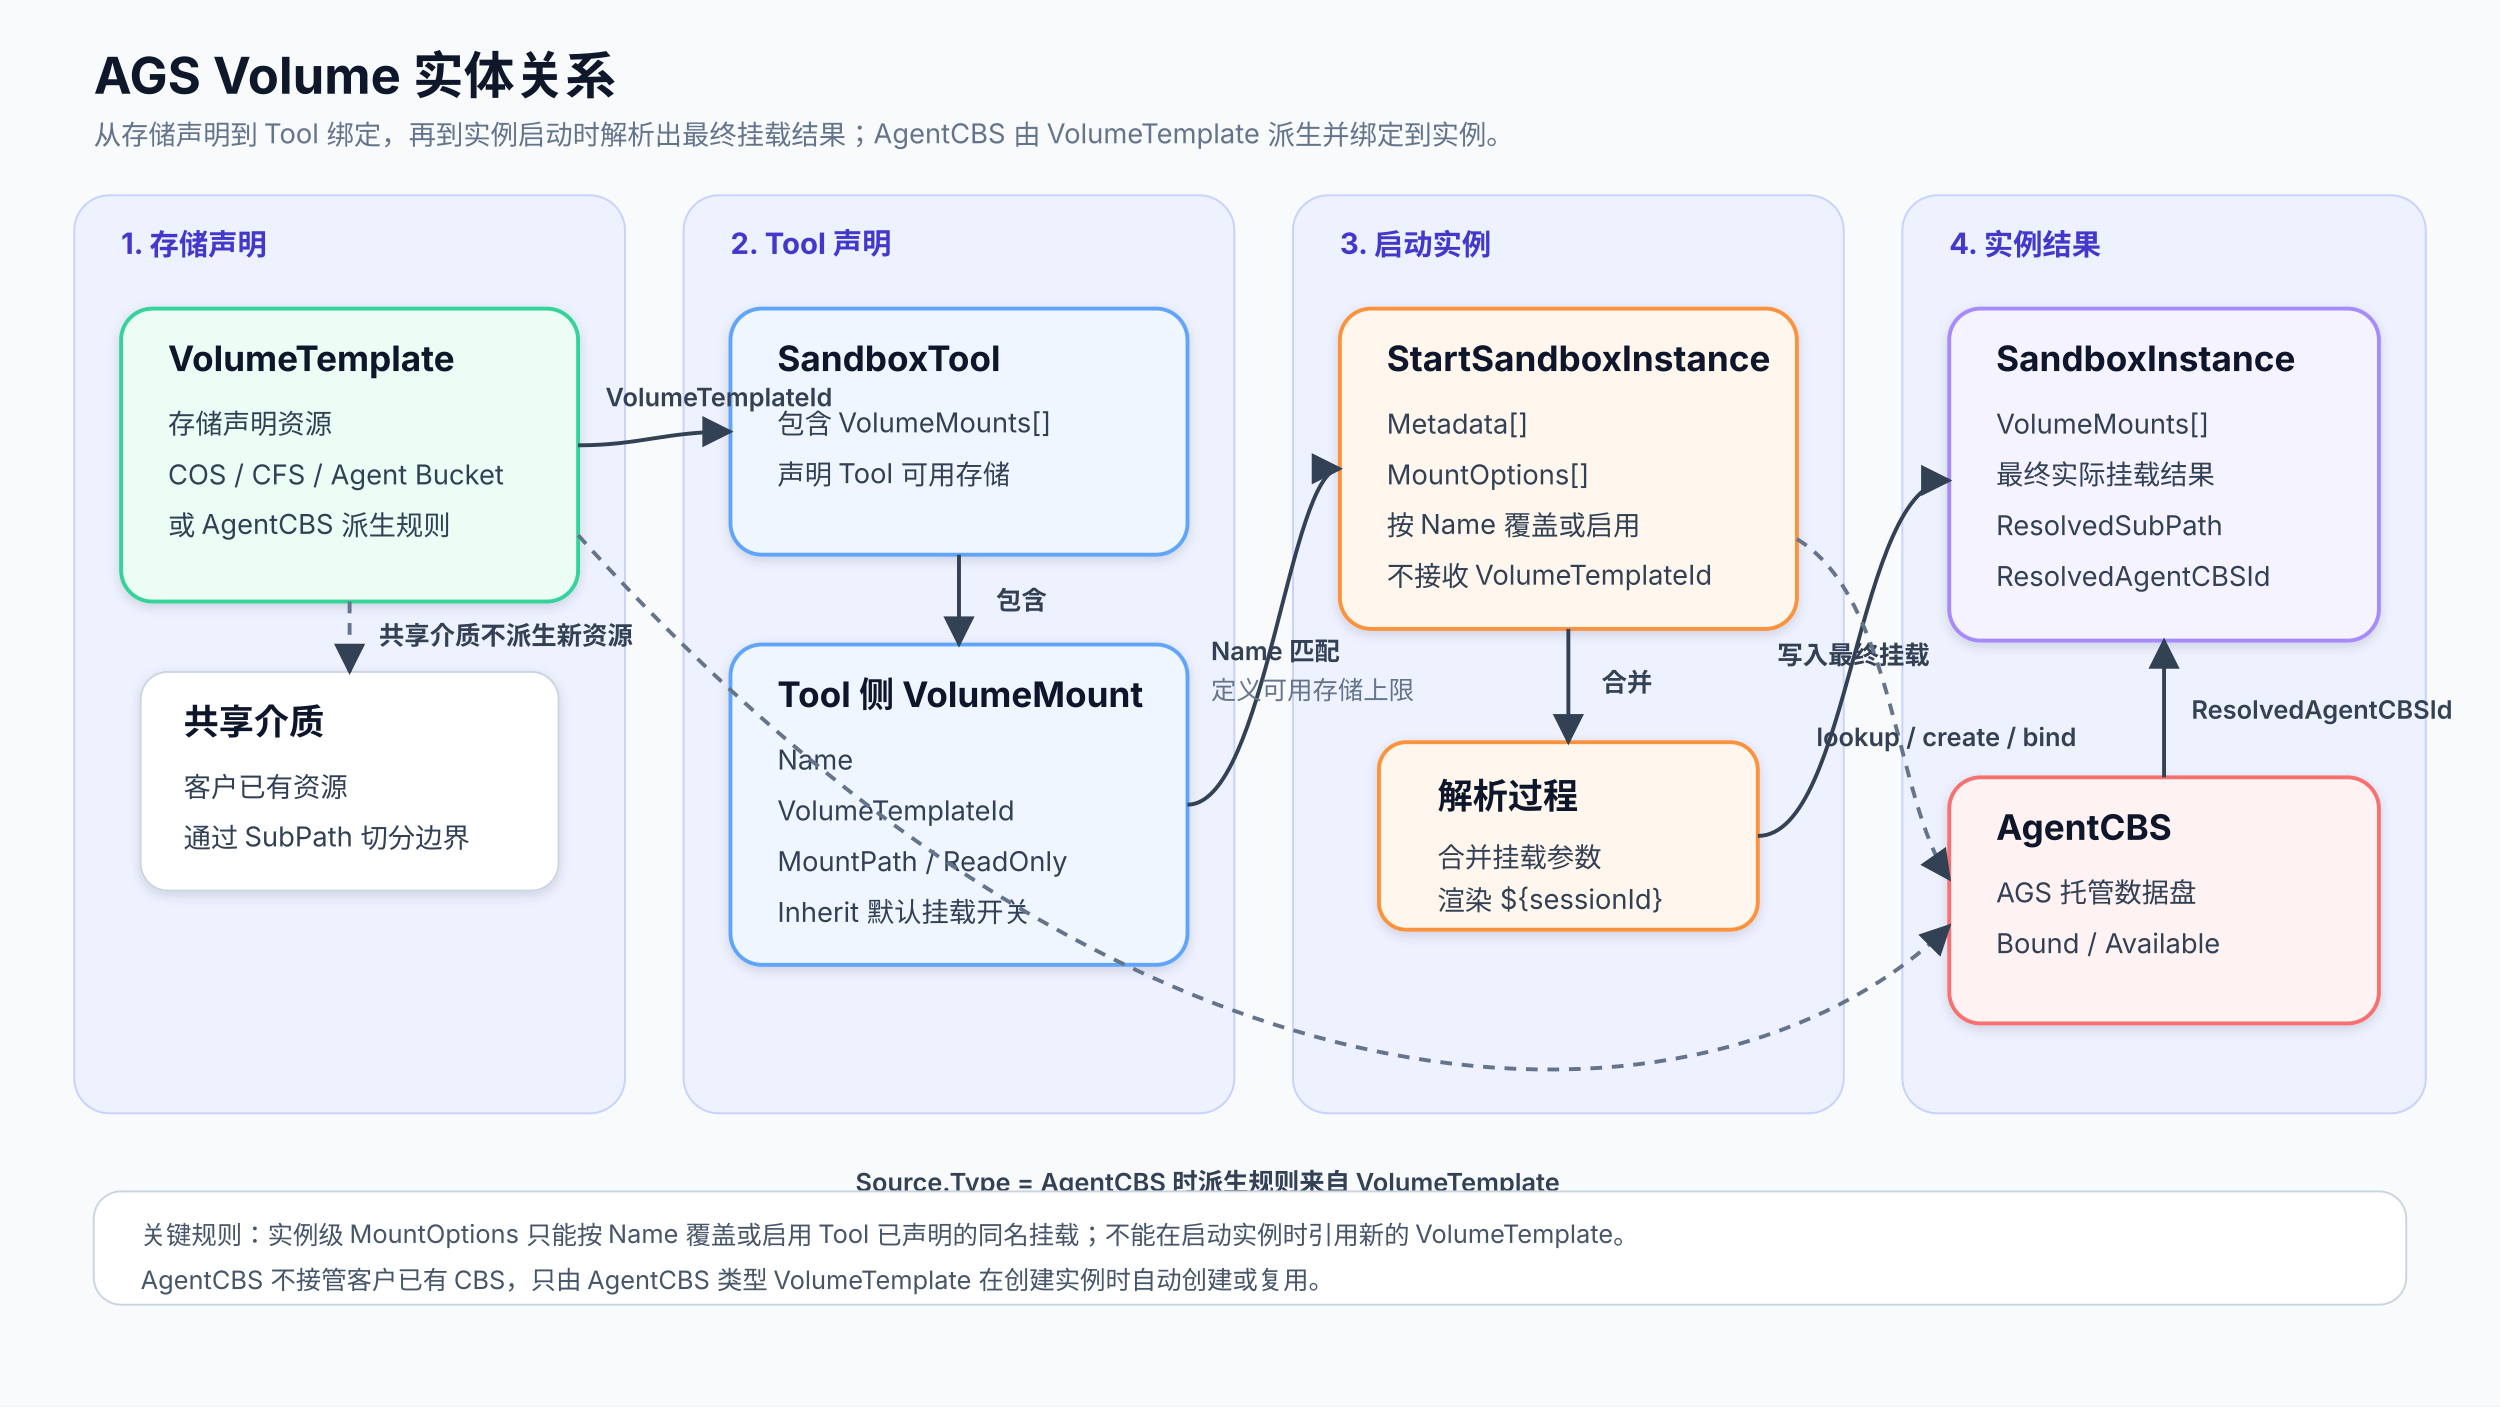
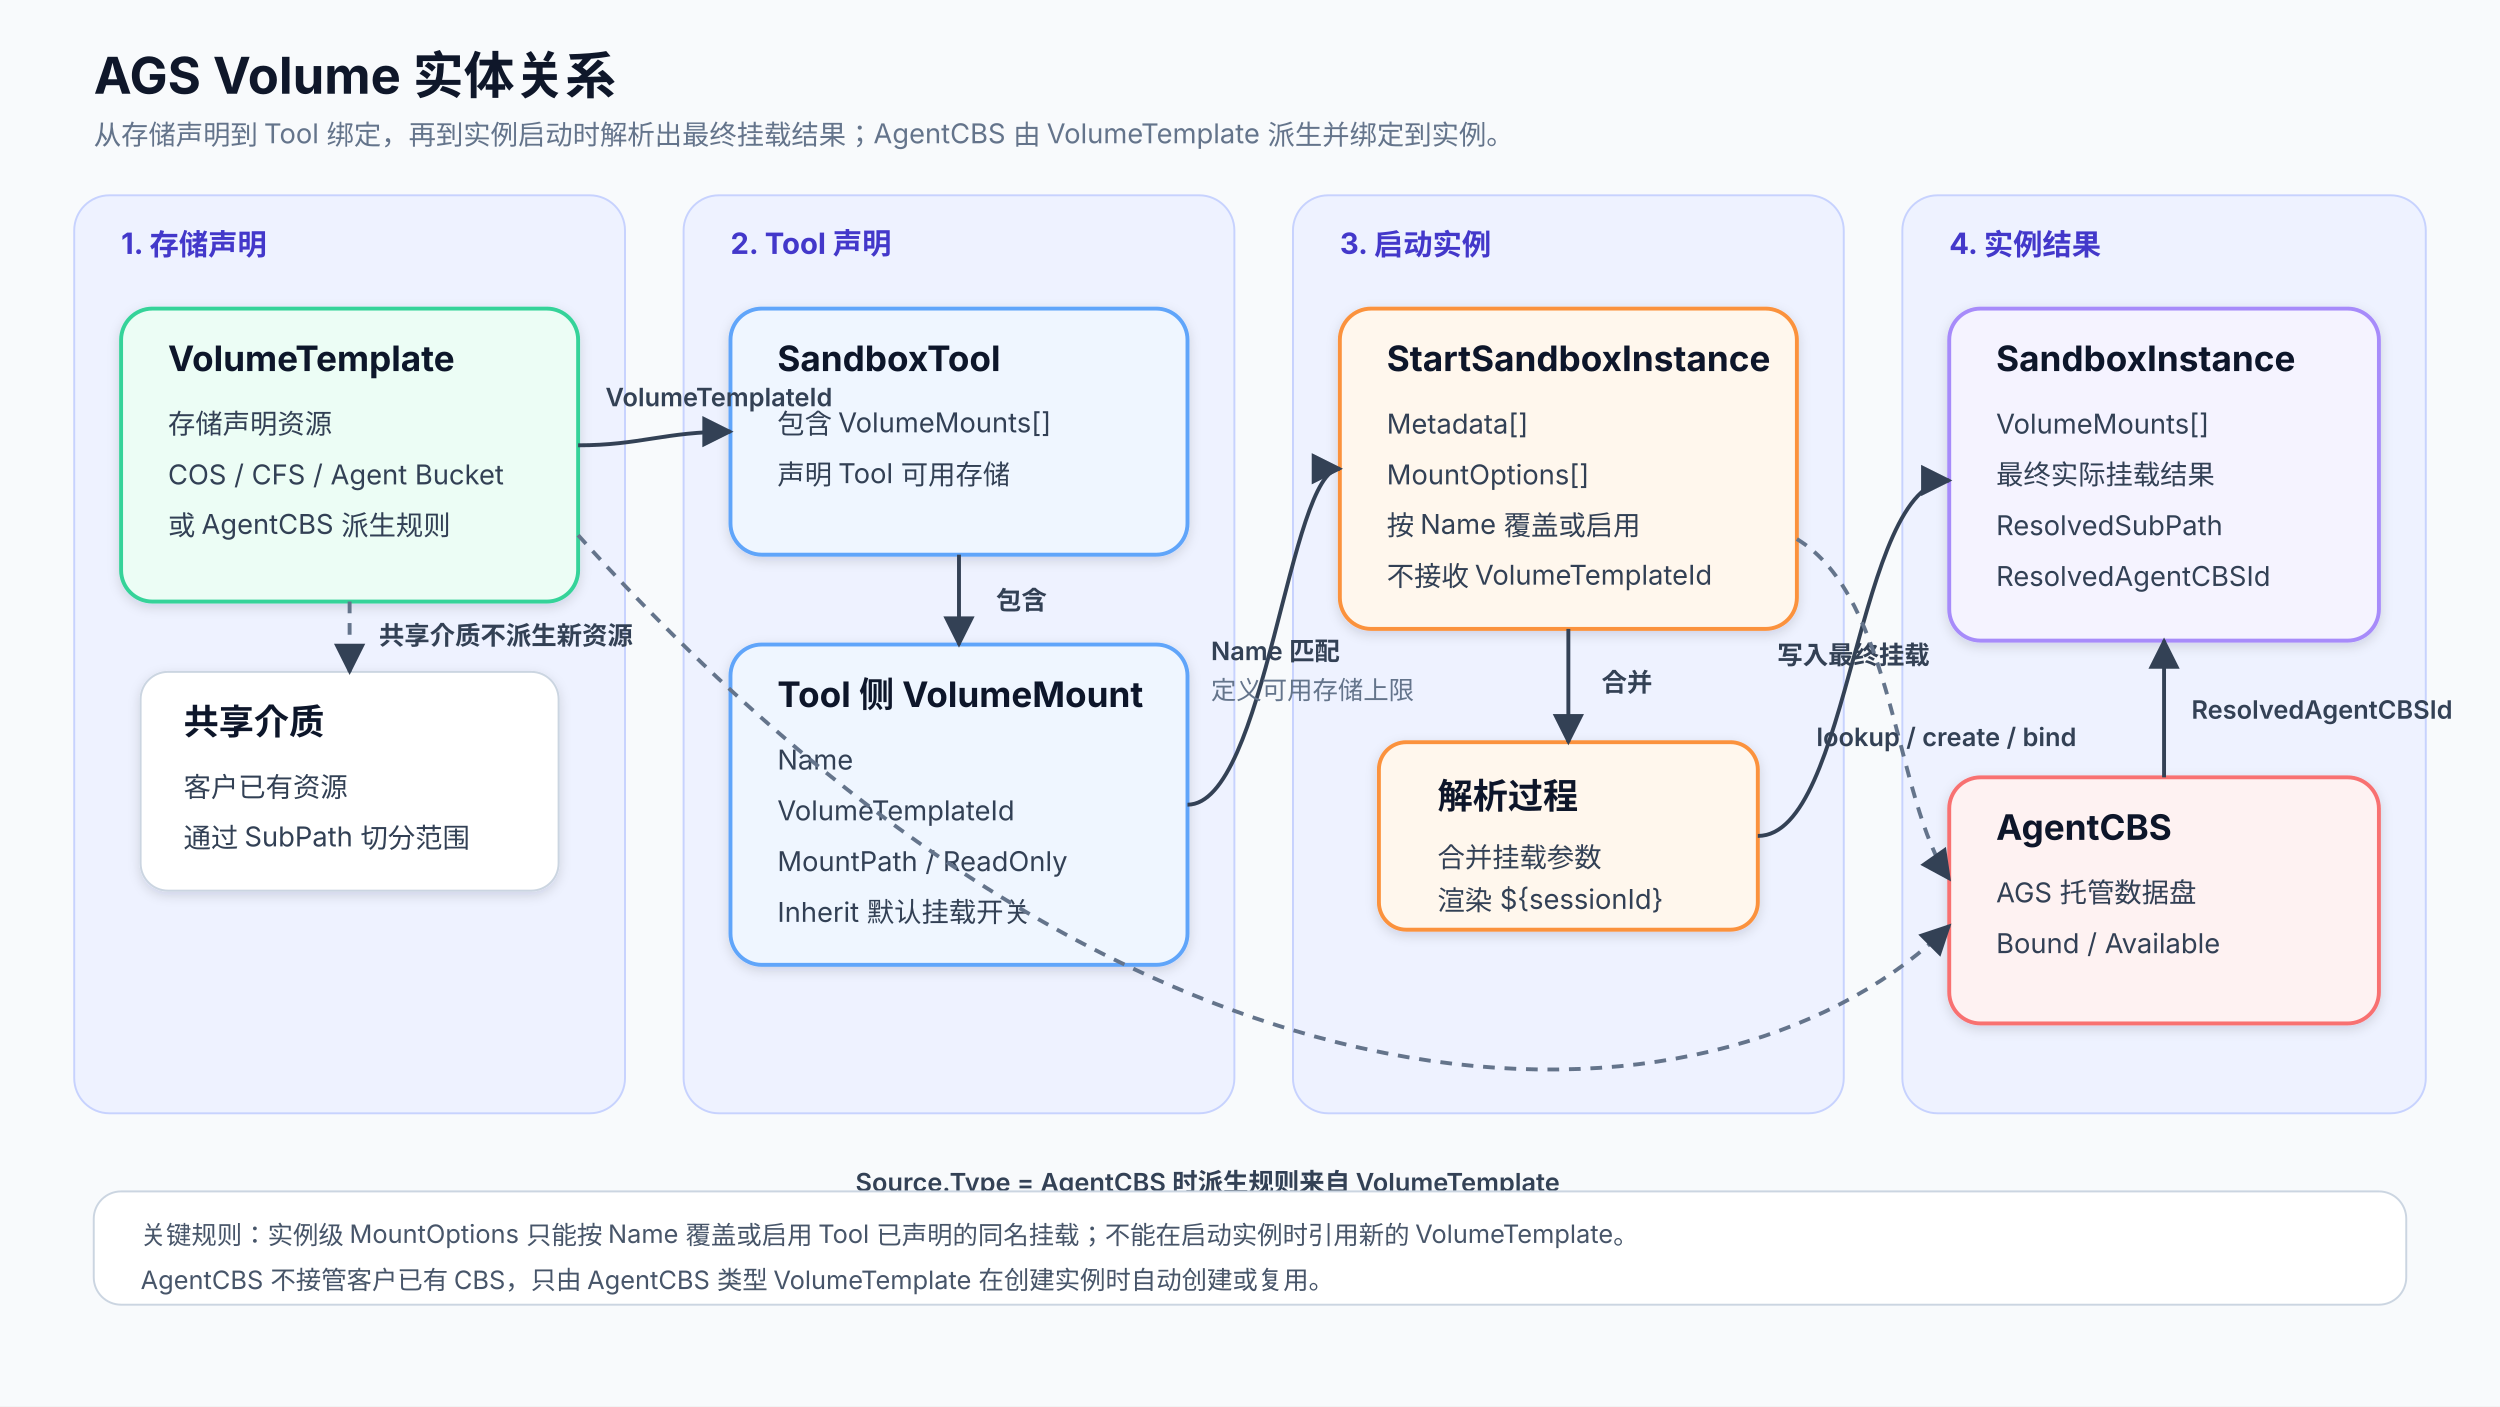
<svg xmlns="http://www.w3.org/2000/svg" width="1280" height="720" viewBox="0 0 1280 720">
  <defs>
    <marker id="arrow" viewBox="0 0 10 10" refX="9" refY="5" markerWidth="8" markerHeight="8" orient="auto-start-reverse">
      <path d="M 0 0 L 10 5 L 0 10 z" fill="#334155" />
    </marker>
    <filter id="shadow" x="-10%" y="-10%" width="120%" height="120%">
      <feDropShadow dx="0" dy="2" stdDeviation="3" flood-color="#0f172a" flood-opacity="0.14" />
    </filter>
    <style>
      .bg { fill: #f8fafc; }
      .title { font: 700 26px -apple-system, BlinkMacSystemFont, "Segoe UI", sans-serif; fill: #0f172a; }
      .subtitle { font: 400 14px -apple-system, BlinkMacSystemFont, "Segoe UI", sans-serif; fill: #64748b; }
      .lane { fill: #eef2ff; stroke: #c7d2fe; stroke-width: 1; }
      .lane-title { font: 700 15px -apple-system, BlinkMacSystemFont, "Segoe UI", sans-serif; fill: #4338ca; }
      .box-title { font: 700 18px -apple-system, BlinkMacSystemFont, "Segoe UI", sans-serif; fill: #0f172a; }
      .box-line { font: 400 14px -apple-system, BlinkMacSystemFont, "Segoe UI", sans-serif; fill: #334155; }
      .small { font: 400 13px -apple-system, BlinkMacSystemFont, "Segoe UI", sans-serif; fill: #475569; }
      .label { font: 600 13px -apple-system, BlinkMacSystemFont, "Segoe UI", sans-serif; fill: #334155; }
      .note { font: 400 13px -apple-system, BlinkMacSystemFont, "Segoe UI", sans-serif; fill: #64748b; }
      .arrow { fill: none; stroke: #334155; stroke-width: 2; marker-end: url(#arrow); }
      .arrow-dashed { fill: none; stroke: #64748b; stroke-width: 2; stroke-dasharray: 6 5; marker-end: url(#arrow); }
      .vt { fill: #ecfdf5; stroke: #34d399; stroke-width: 2; }
      .tool { fill: #eff6ff; stroke: #60a5fa; stroke-width: 2; }
      .req { fill: #fff7ed; stroke: #fb923c; stroke-width: 2; }
      .inst { fill: #f5f3ff; stroke: #a78bfa; stroke-width: 2; }
      .acbs { fill: #fef2f2; stroke: #f87171; stroke-width: 2; }
      .field { fill: #ffffff; stroke: #cbd5e1; stroke-width: 1; }
    </style>
  </defs>
  <rect class="bg" x="0" y="0" width="1280" height="720" />
  <text class="title" x="48" y="48">AGS Volume 实体关系</text>
  <text class="subtitle" x="48" y="74">从存储声明到 Tool 绑定，再到实例启动时解析出最终挂载结果；AgentCBS 由 VolumeTemplate 派生并绑定到实例。</text>
  <rect class="lane" x="38" y="100" width="282" height="470" rx="18" />
  <rect class="lane" x="350" y="100" width="282" height="470" rx="18" />
  <rect class="lane" x="662" y="100" width="282" height="470" rx="18" />
  <rect class="lane" x="974" y="100" width="268" height="470" rx="18" />
  <text class="lane-title" x="62" y="130">1. 存储声明</text>
  <text class="lane-title" x="374" y="130">2. Tool 声明</text>
  <text class="lane-title" x="686" y="130">3. 启动实例</text>
  <text class="lane-title" x="998" y="130">4. 实例结果</text>
  <g filter="url(#shadow)">
    <rect class="vt" x="62" y="158" width="234" height="150" rx="16" />
    <text class="box-title" x="86" y="190">VolumeTemplate</text>
    <text class="box-line" x="86" y="222">存储声明资源</text>
    <text class="box-line" x="86" y="248">COS / CFS / Agent Bucket</text>
    <text class="box-line" x="86" y="274">或 AgentCBS 派生规则</text>
  </g>
  <g filter="url(#shadow)">
    <rect class="field" x="72" y="344" width="214" height="112" rx="14" />
    <text class="box-title" x="94" y="376">共享介质</text>
    <text class="box-line" x="94" y="408">客户已有资源</text>
-     <text class="box-line" x="94" y="434">通过 SubPath 切分边界</text>
+     <text class="box-line" x="94" y="434">通过 SubPath 切分范围</text>
  </g>
  <g filter="url(#shadow)">
    <rect class="tool" x="374" y="158" width="234" height="126" rx="16" />
    <text class="box-title" x="398" y="190">SandboxTool</text>
    <text class="box-line" x="398" y="222">包含 VolumeMounts[]</text>
    <text class="box-line" x="398" y="248">声明 Tool 可用存储</text>
  </g>
  <g filter="url(#shadow)">
    <rect class="tool" x="374" y="330" width="234" height="164" rx="16" />
    <text class="box-title" x="398" y="362">Tool 侧 VolumeMount</text>
    <text class="box-line" x="398" y="394">Name</text>
    <text class="box-line" x="398" y="420">VolumeTemplateId</text>
    <text class="box-line" x="398" y="446">MountPath / ReadOnly</text>
    <text class="box-line" x="398" y="472">Inherit 默认挂载开关</text>
  </g>
  <g filter="url(#shadow)">
    <rect class="req" x="686" y="158" width="234" height="164" rx="16" />
    <text class="box-title" x="710" y="190">StartSandboxInstance</text>
    <text class="box-line" x="710" y="222">Metadata[]</text>
    <text class="box-line" x="710" y="248">MountOptions[]</text>
    <text class="box-line" x="710" y="274">按 Name 覆盖或启用</text>
    <text class="box-line" x="710" y="300">不接收 VolumeTemplateId</text>
  </g>
  <g filter="url(#shadow)">
    <rect class="req" x="706" y="380" width="194" height="96" rx="14" />
    <text class="box-title" x="736" y="414">解析过程</text>
    <text class="box-line" x="736" y="444">合并挂载参数</text>
    <text class="box-line" x="736" y="466">渲染 ${sessionId}</text>
  </g>
  <g filter="url(#shadow)">
    <rect class="inst" x="998" y="158" width="220" height="170" rx="16" />
    <text class="box-title" x="1022" y="190">SandboxInstance</text>
    <text class="box-line" x="1022" y="222">VolumeMounts[]</text>
    <text class="box-line" x="1022" y="248">最终实际挂载结果</text>
    <text class="box-line" x="1022" y="274">ResolvedSubPath</text>
    <text class="box-line" x="1022" y="300">ResolvedAgentCBSId</text>
  </g>
  <g filter="url(#shadow)">
    <rect class="acbs" x="998" y="398" width="220" height="126" rx="16" />
    <text class="box-title" x="1022" y="430">AgentCBS</text>
    <text class="box-line" x="1022" y="462">AGS 托管数据盘</text>
    <text class="box-line" x="1022" y="488">Bound / Available</text>
  </g>
  <path class="arrow" d="M 296 228 C 328 228, 340 221, 374 221" />
  <text class="label" x="310" y="208">VolumeTemplateId</text>
  <path class="arrow" d="M 491 284 L 491 330" />
  <text class="label" x="510" y="312">包含</text>
  <path class="arrow" d="M 608 412 C 648 412, 660 240, 686 240" />
  <text class="label" x="620" y="338">Name 匹配</text>
  <text class="note" x="620" y="358">定义可用存储上限</text>
  <path class="arrow" d="M 803 322 L 803 380" />
  <text class="label" x="820" y="354">合并</text>
  <path class="arrow" d="M 900 428 C 948 428, 950 246, 998 246" />
  <text class="label" x="910" y="340">写入最终挂载</text>
  <path class="arrow-dashed" d="M 296 274 C 600 612, 890 582, 998 474" />
  <text class="label" x="438" y="610">Source.Type = AgentCBS 时派生规则来自 VolumeTemplate</text>
  <path class="arrow-dashed" d="M 920 276 C 970 306, 970 410, 998 450" />
  <text class="label" x="930" y="382">lookup / create / bind</text>
  <path class="arrow" d="M 1108 398 L 1108 328" />
  <text class="label" x="1122" y="368">ResolvedAgentCBSId</text>
  <path class="arrow-dashed" d="M 179 308 L 179 344" />
  <text class="label" x="194" y="330">共享介质不派生新资源</text>
  <rect x="48" y="610" width="1184" height="58" rx="14" fill="#ffffff" stroke="#cbd5e1" />
  <text class="small" x="72" y="637">关键规则：实例级 MountOptions 只能按 Name 覆盖或启用 Tool 已声明的同名挂载；不能在启动实例时引用新的 VolumeTemplate。</text>
  <text class="small" x="72" y="660">AgentCBS 不接管客户已有 CBS，只由 AgentCBS 类型 VolumeTemplate 在创建实例时自动创建或复用。</text>
</svg>
